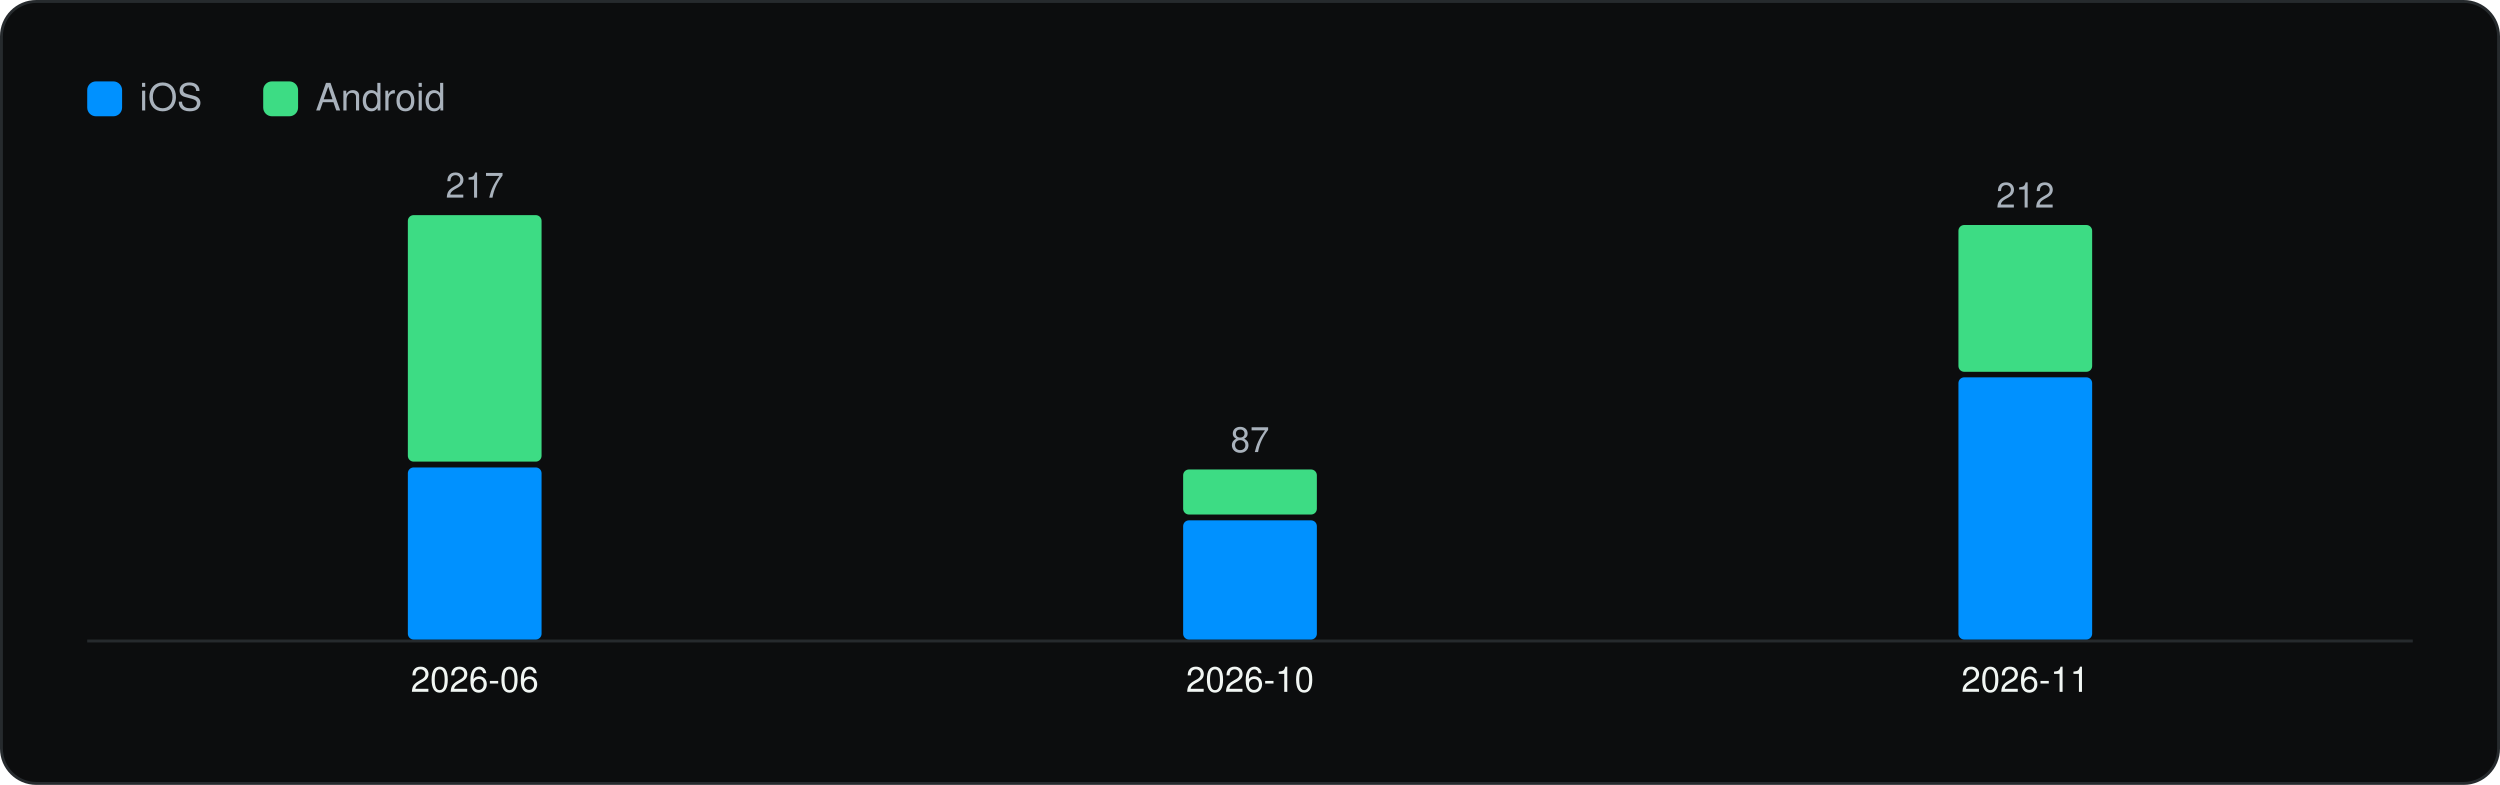
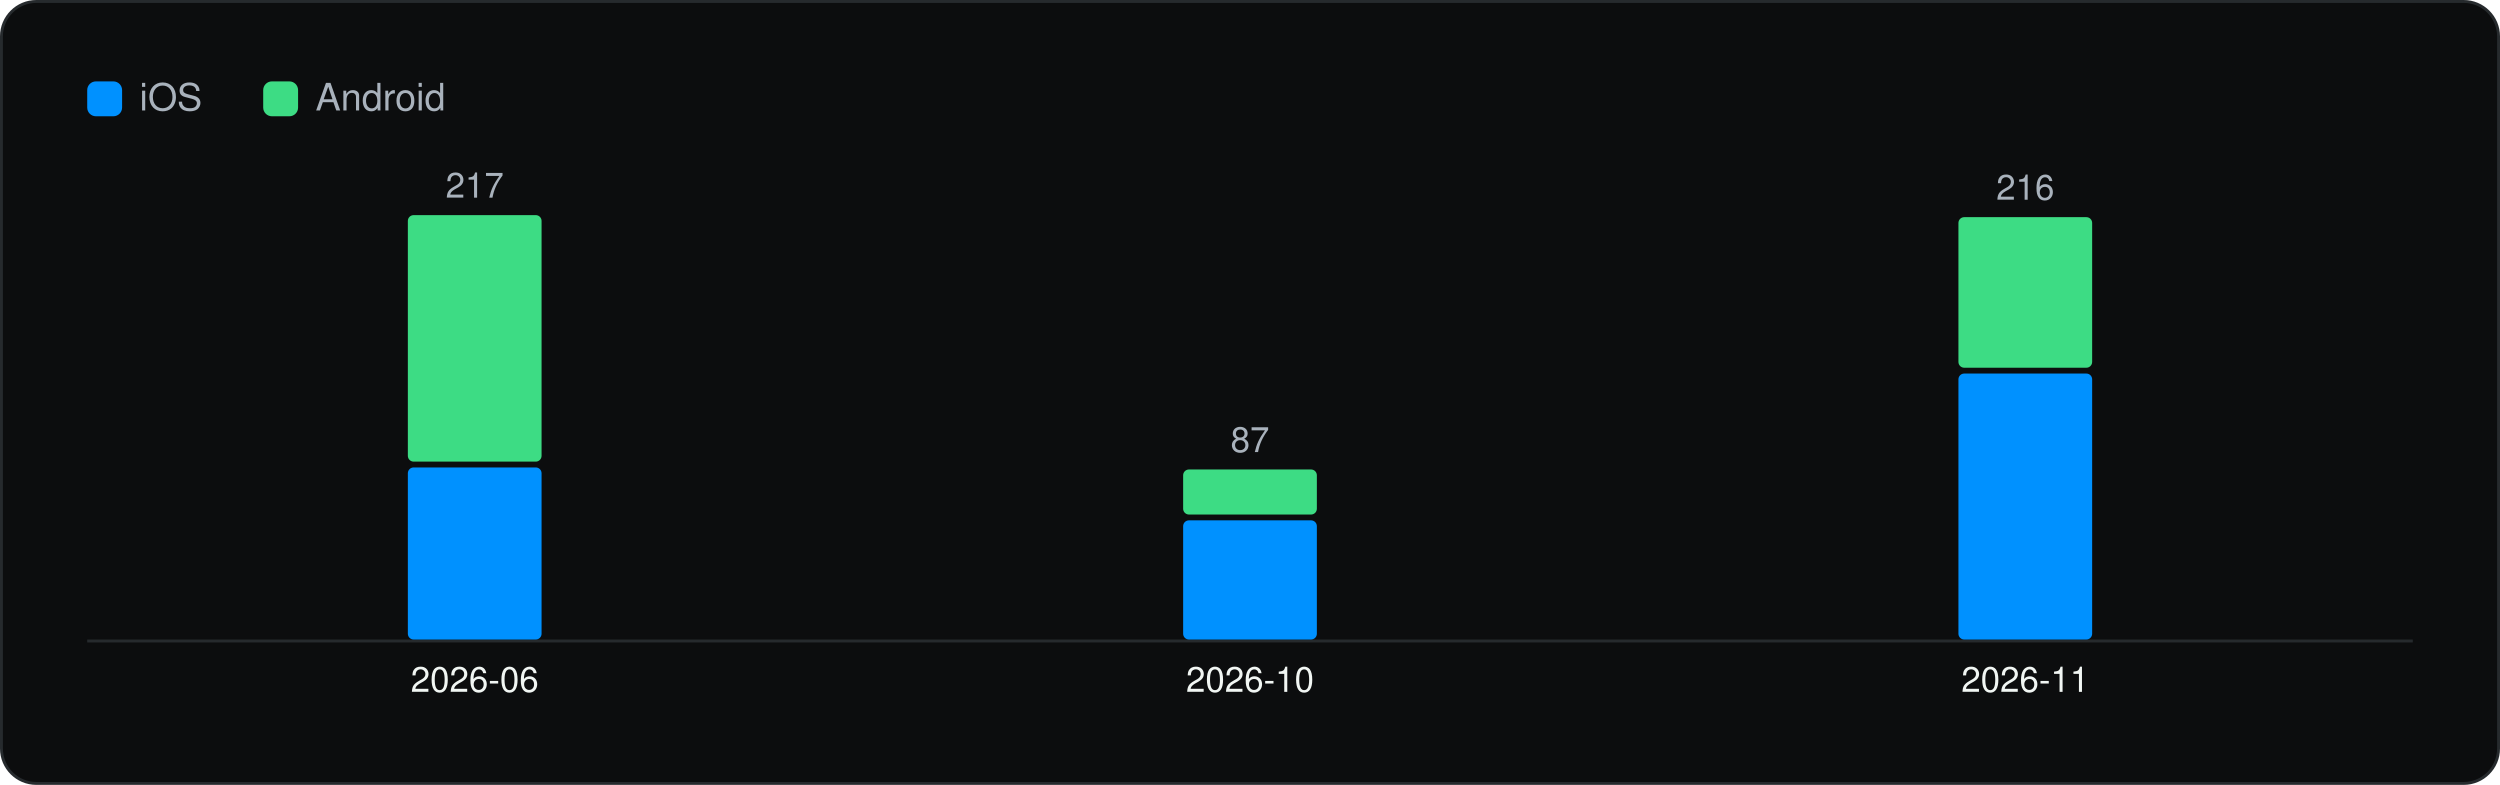
<svg xmlns="http://www.w3.org/2000/svg" viewBox="0 0 860 270" width="860" height="270" role="img" aria-label="Versions captured per month" font-family="Geist, -apple-system, BlinkMacSystemFont, 'Segoe UI', Helvetica, Arial, sans-serif">
  <rect x="0.5" y="0.5" width="859" height="269" rx="12" fill="#0C0D0E" stroke="#262A2D" />
  <g transform="translate(20 20)">
    <rect x="10" y="8" width="12" height="12" rx="3" fill="#0091FF" />
    <text x="28" y="18" font-size="13" fill="#A9B2BC">iOS</text>
    <rect x="70.54" y="8" width="12" height="12" rx="3" fill="#3DDC84" />
    <text x="88.54" y="18" font-size="13" fill="#A9B2BC">Android</text>
    <line x1="10" y1="200.5" x2="810" y2="200.5" stroke="#262A2D" />
    <rect x="120.3" y="140.8" width="46.0" height="59.2" rx="2" fill="#0091FF" />
    <rect x="120.3" y="54.0" width="46.0" height="84.8" rx="2" fill="#3DDC84" />
    <text x="143.3" y="48.0" font-size="12" text-anchor="middle" fill="#A9B2BC">217</text>
    <text x="143.3" y="218.0" font-size="12" text-anchor="middle" fill="#F1F6F3">2026-06</text>
    <rect x="387.0" y="159.0" width="46.0" height="41.0" rx="2" fill="#0091FF" />
    <rect x="387.0" y="141.5" width="46.0" height="15.5" rx="2" fill="#3DDC84" />
    <text x="410.0" y="135.5" font-size="12" text-anchor="middle" fill="#A9B2BC">87</text>
    <text x="410.0" y="218.0" font-size="12" text-anchor="middle" fill="#F1F6F3">2026-10</text>
-     <rect x="653.7" y="109.8" width="46.0" height="90.2" rx="2" fill="#0091FF" />
-     <rect x="653.7" y="57.4" width="46.0" height="50.5" rx="2" fill="#3DDC84" />
-     <text x="676.7" y="51.4" font-size="12" text-anchor="middle" fill="#A9B2BC">212</text>
+     <rect x="653.7" y="108.5" width="46.0" height="91.5" rx="2" fill="#0091FF" />
+     <rect x="653.7" y="54.7" width="46.0" height="51.8" rx="2" fill="#3DDC84" />
+     <text x="676.7" y="48.7" font-size="12" text-anchor="middle" fill="#A9B2BC">216</text>
    <text x="676.7" y="218.0" font-size="12" text-anchor="middle" fill="#F1F6F3">2026-11</text>
  </g>
</svg>
